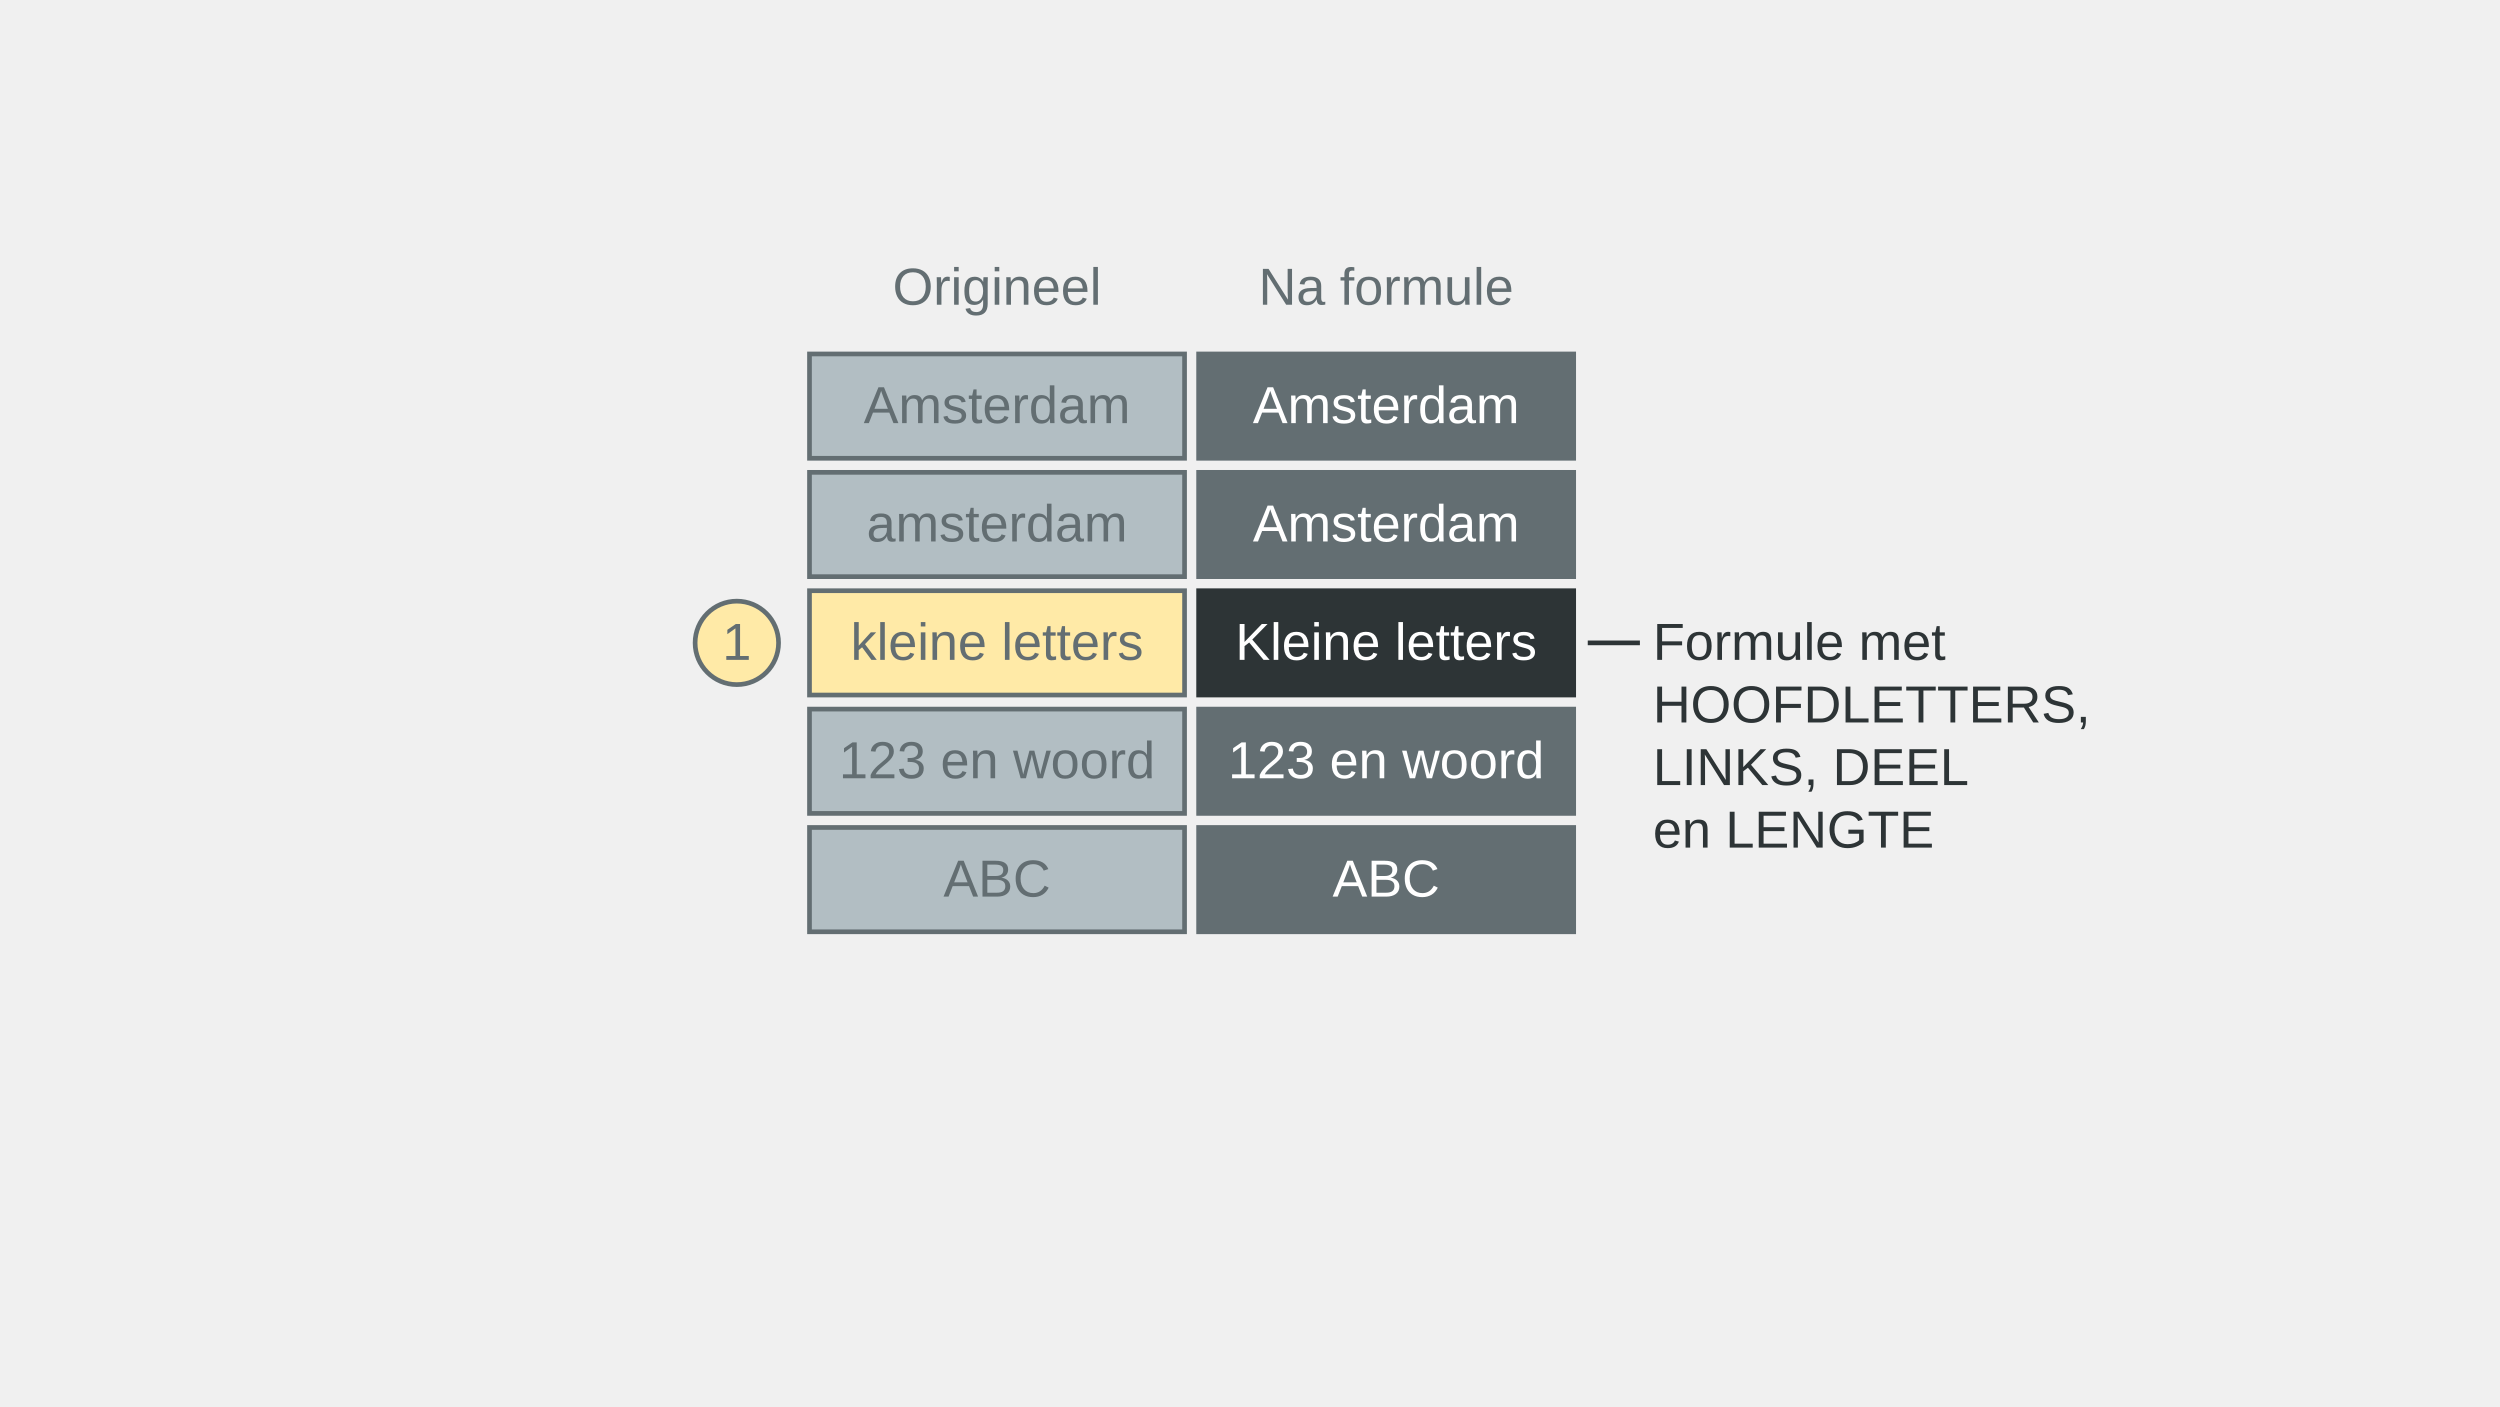
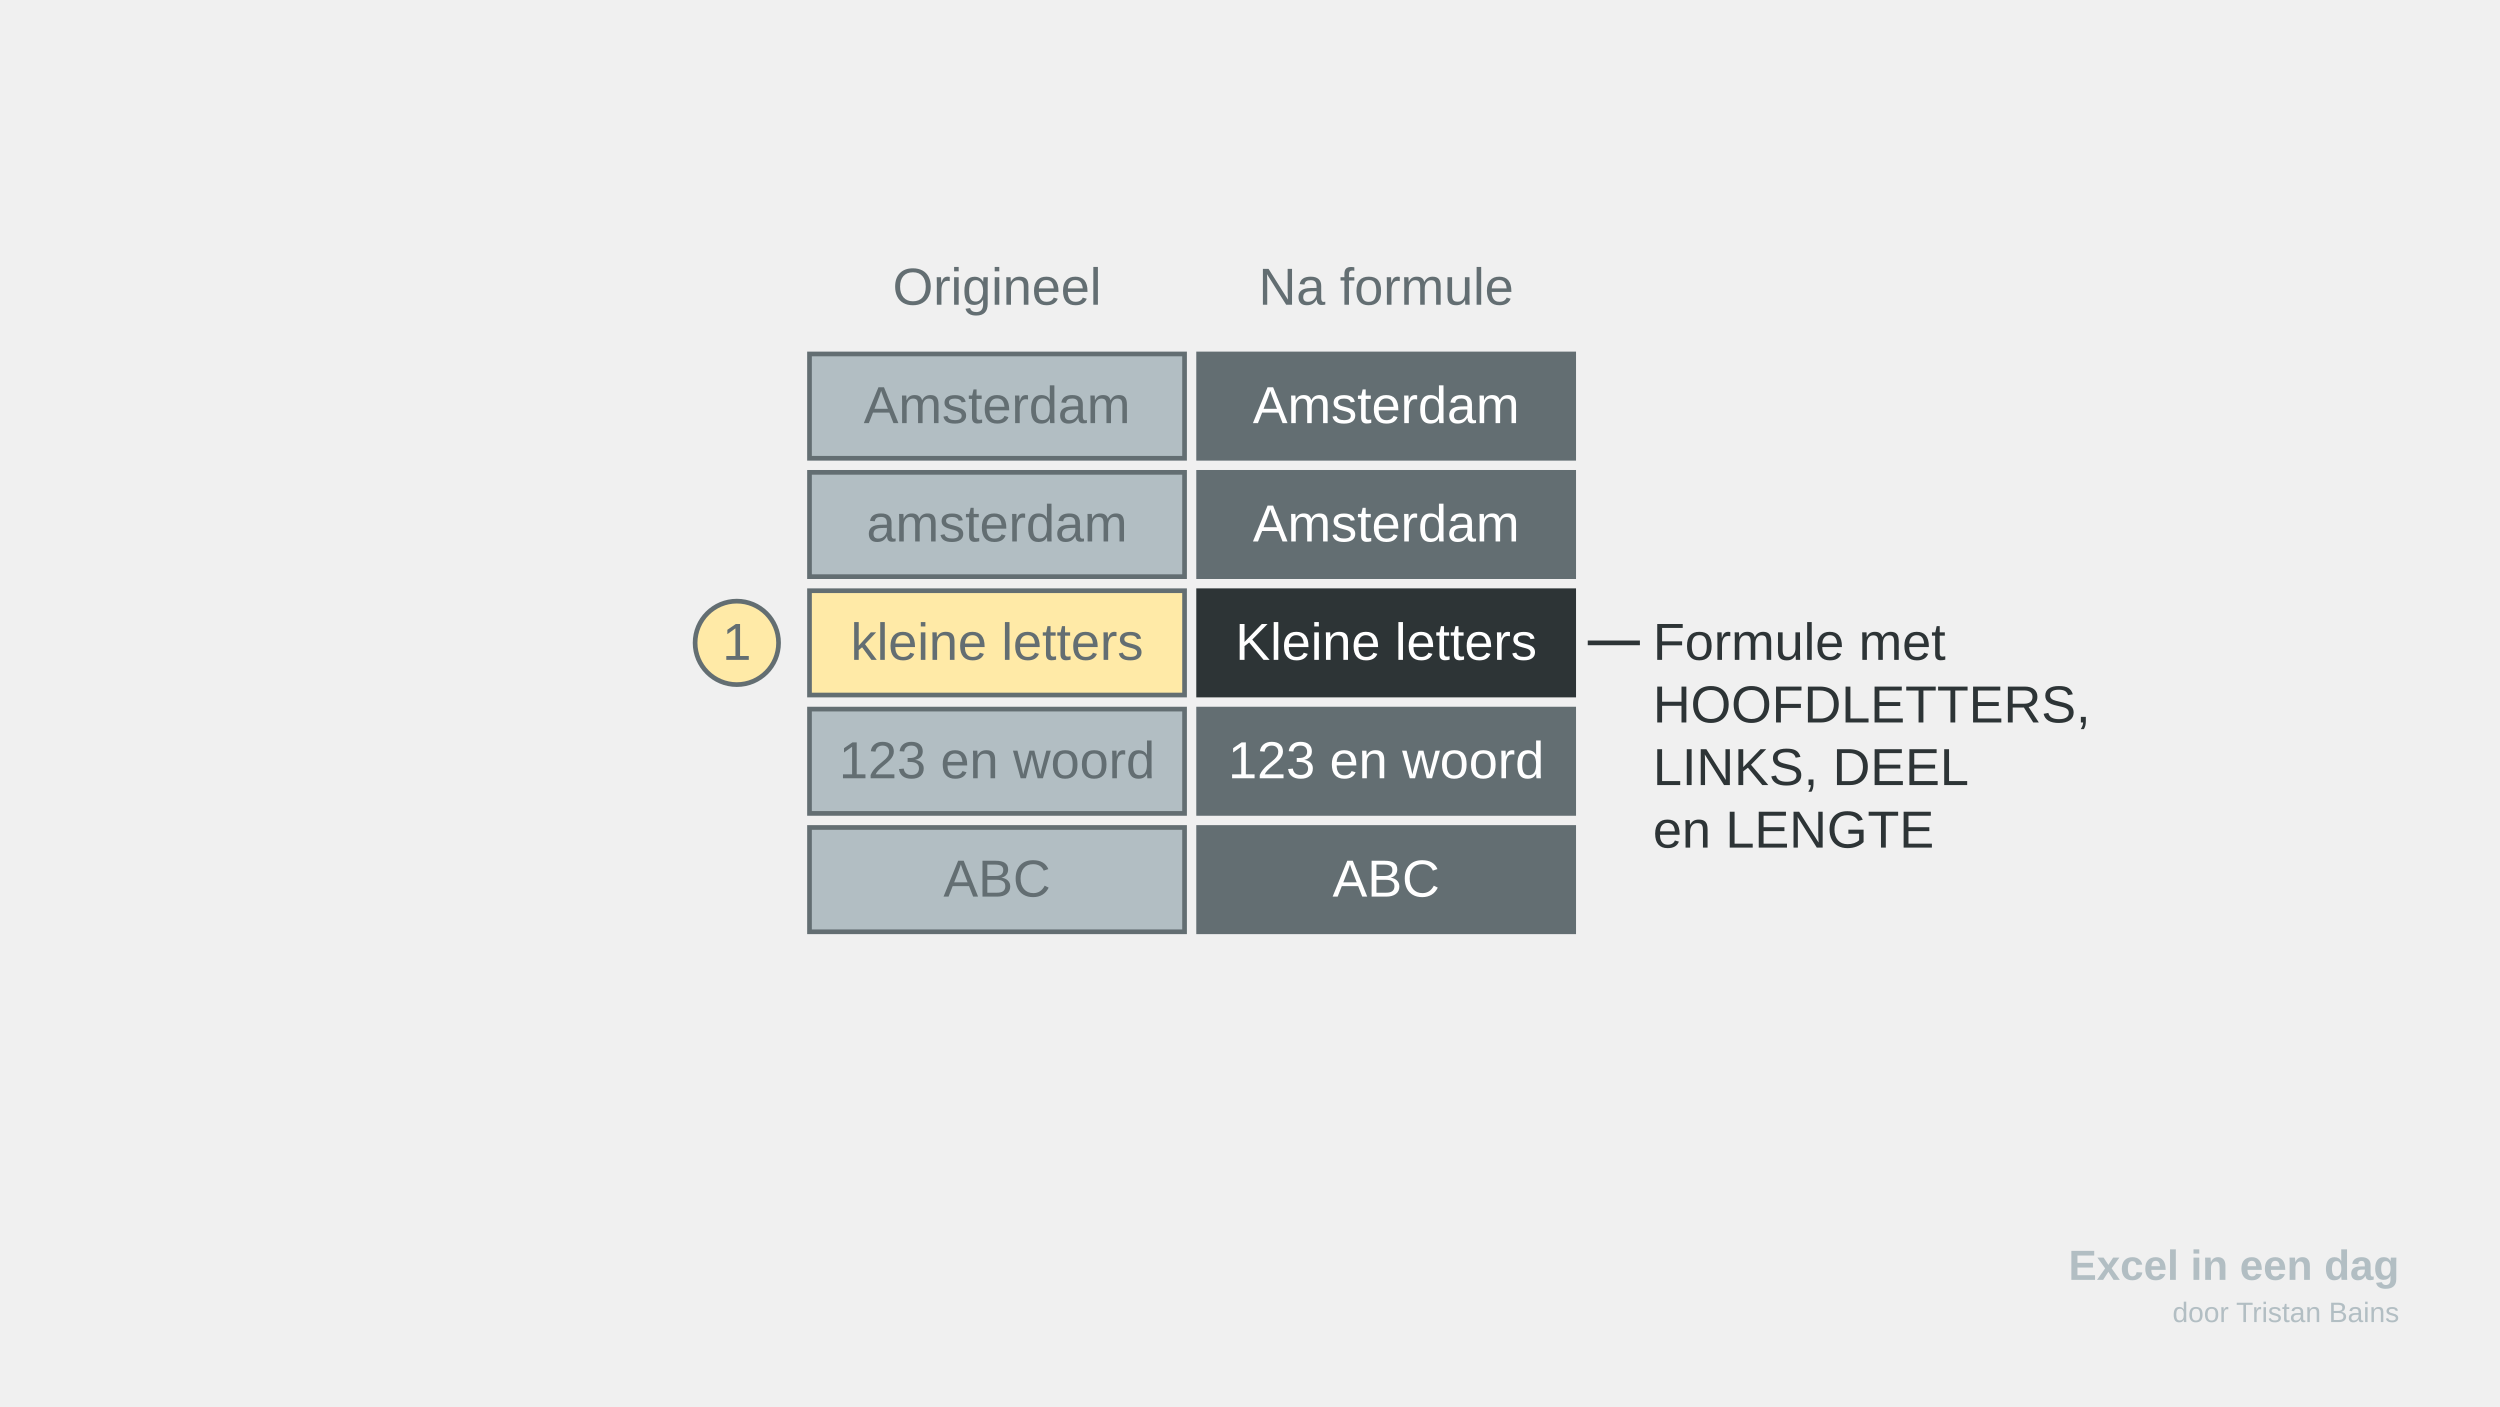
<svg xmlns="http://www.w3.org/2000/svg" viewBox="0 0 2133 1200" style="background-color:#dfe6e9" title="Eerste-letter-van-tekst-naar-hoofdletter-HOOFDLETTERS-LINKS-DEEL-LENGTE" alt="Eerste-letter-van-tekst-naar-hoofdletter-HOOFDLETTERS-LINKS-DEEL-LENGTE" font-family="Sans,Arial" dy="0.25em" text-anchor="middle">
+   <g>
+     <text x="2047" y="1128" fill="#b2bec3" font-weight="normal" font-size="24" text-anchor="end">door Tristan Bains</text>
+   </g>
+   <g>
+     <text x="2047" y="1092" fill="#b2bec3" font-weight="bold" font-size="36" text-anchor="end">Excel in een dag</text>
+   </g>
  <g id="box" transform="translate(566.6667 100.0)">
    <g id="C2">
      <rect x="124" y="101" width="320" height="89" fill="transparent" stroke="transparent" stroke-width="4" />
      <text x="284" y="160" fill="#636e72" font-size="44.5">Origineel</text>
    </g>
    <g id="D2">
      <rect x="456" y="101" width="320" height="89" fill="transparent" stroke="transparent" stroke-width="4" />
      <text x="616" y="160" fill="#636e72" font-size="44.5">Na formule</text>
    </g>
    <g id="C3">
      <rect x="124" y="202" width="320" height="89" fill="#b2bec3" stroke="#636e72" stroke-width="4" />
      <text x="284" y="261" fill="#636e72" font-size="44.5">Amsterdam</text>
    </g>
    <g id="D3">
      <rect x="456" y="202" width="320" height="89" fill="#636e72" stroke="#636e72" stroke-width="4" />
      <text x="616" y="261" fill="#ffffff" font-size="44.5">Amsterdam</text>
    </g>
    <g id="C4">
      <rect x="124" y="303" width="320" height="89" fill="#b2bec3" stroke="#636e72" stroke-width="4" />
      <text x="284" y="362" fill="#636e72" font-size="44.5">amsterdam</text>
    </g>
    <g id="D4">
      <rect x="456" y="303" width="320" height="89" fill="#636e72" stroke="#636e72" stroke-width="4" />
      <text x="616" y="362" fill="#ffffff" font-size="44.5">Amsterdam</text>
    </g>
    <g id="B5">
      <circle cx="62.0" cy="448.5" r="35.6" fill="#ffeaa7" stroke="#636e72" stroke-width="4" />
      <text x="62" y="463" fill="#636e72" font-size="44.5">1</text>
    </g>
    <g id="C5">
      <rect x="124" y="404" width="320" height="89" fill="#ffeaa7" stroke="#636e72" stroke-width="4" />
      <text x="284" y="463" fill="#636e72" font-size="44.5">kleine letters</text>
    </g>
    <g id="D5">
      <rect x="456" y="404" width="320" height="89" fill="#2d3436" stroke="#2d3436" stroke-width="4" />
      <text x="616" y="463" fill="#ffffff" font-size="44.5">Kleine letters</text>
    </g>
    <g id="D5_comment">
      <line x1="788" y1="448.5" x2="832.5" y2="448.5" stroke-width="4" stroke="#2d3436" />
      <text x="788" y="463" fill="#2d3436" font-size="44.5" text-anchor="start" dx="55.625">
        <tspan x="788.0" y="463.0" dx="55.625">Formule met</tspan>
        <tspan x="788.0" y="516.4" dx="55.625">HOOFDLETTERS,</tspan>
        <tspan x="788.0" y="569.8" dx="55.625">LINKS, DEEL</tspan>
        <tspan x="788.0" y="623.2" dx="55.625">en LENGTE</tspan>
      </text>
    </g>
    <g id="C6">
      <rect x="124" y="505" width="320" height="89" fill="#b2bec3" stroke="#636e72" stroke-width="4" />
      <text x="284" y="564" fill="#636e72" font-size="44.5">123 en woord</text>
    </g>
    <g id="D6">
      <rect x="456" y="505" width="320" height="89" fill="#636e72" stroke="#636e72" stroke-width="4" />
      <text x="616" y="564" fill="#ffffff" font-size="44.5">123 en woord</text>
    </g>
    <g id="C7">
      <rect x="124" y="606" width="320" height="89" fill="#b2bec3" stroke="#636e72" stroke-width="4" />
      <text x="284" y="665" fill="#636e72" font-size="44.5">ABC</text>
    </g>
    <g id="D7">
      <rect x="456" y="606" width="320" height="89" fill="#636e72" stroke="#636e72" stroke-width="4" />
      <text x="616" y="665" fill="#ffffff" font-size="44.5">ABC</text>
    </g>
  </g>
</svg>
